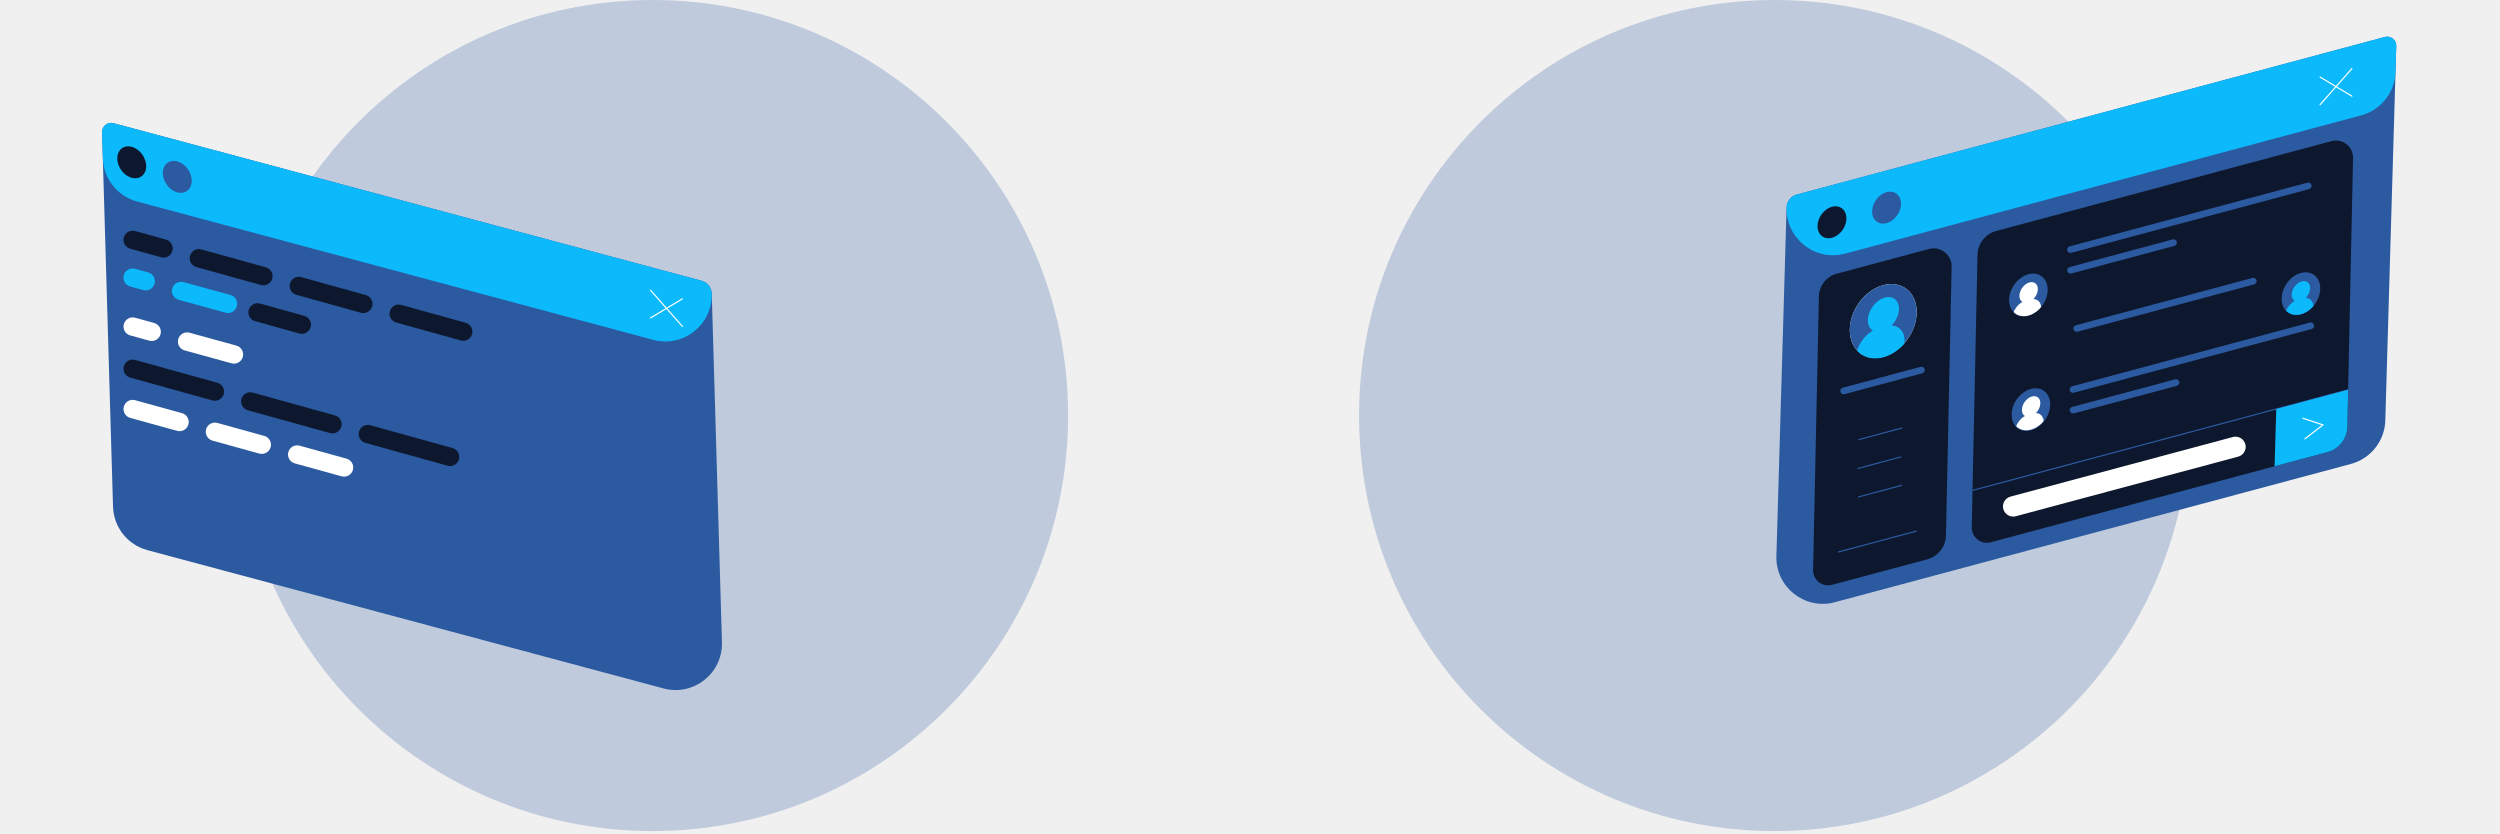
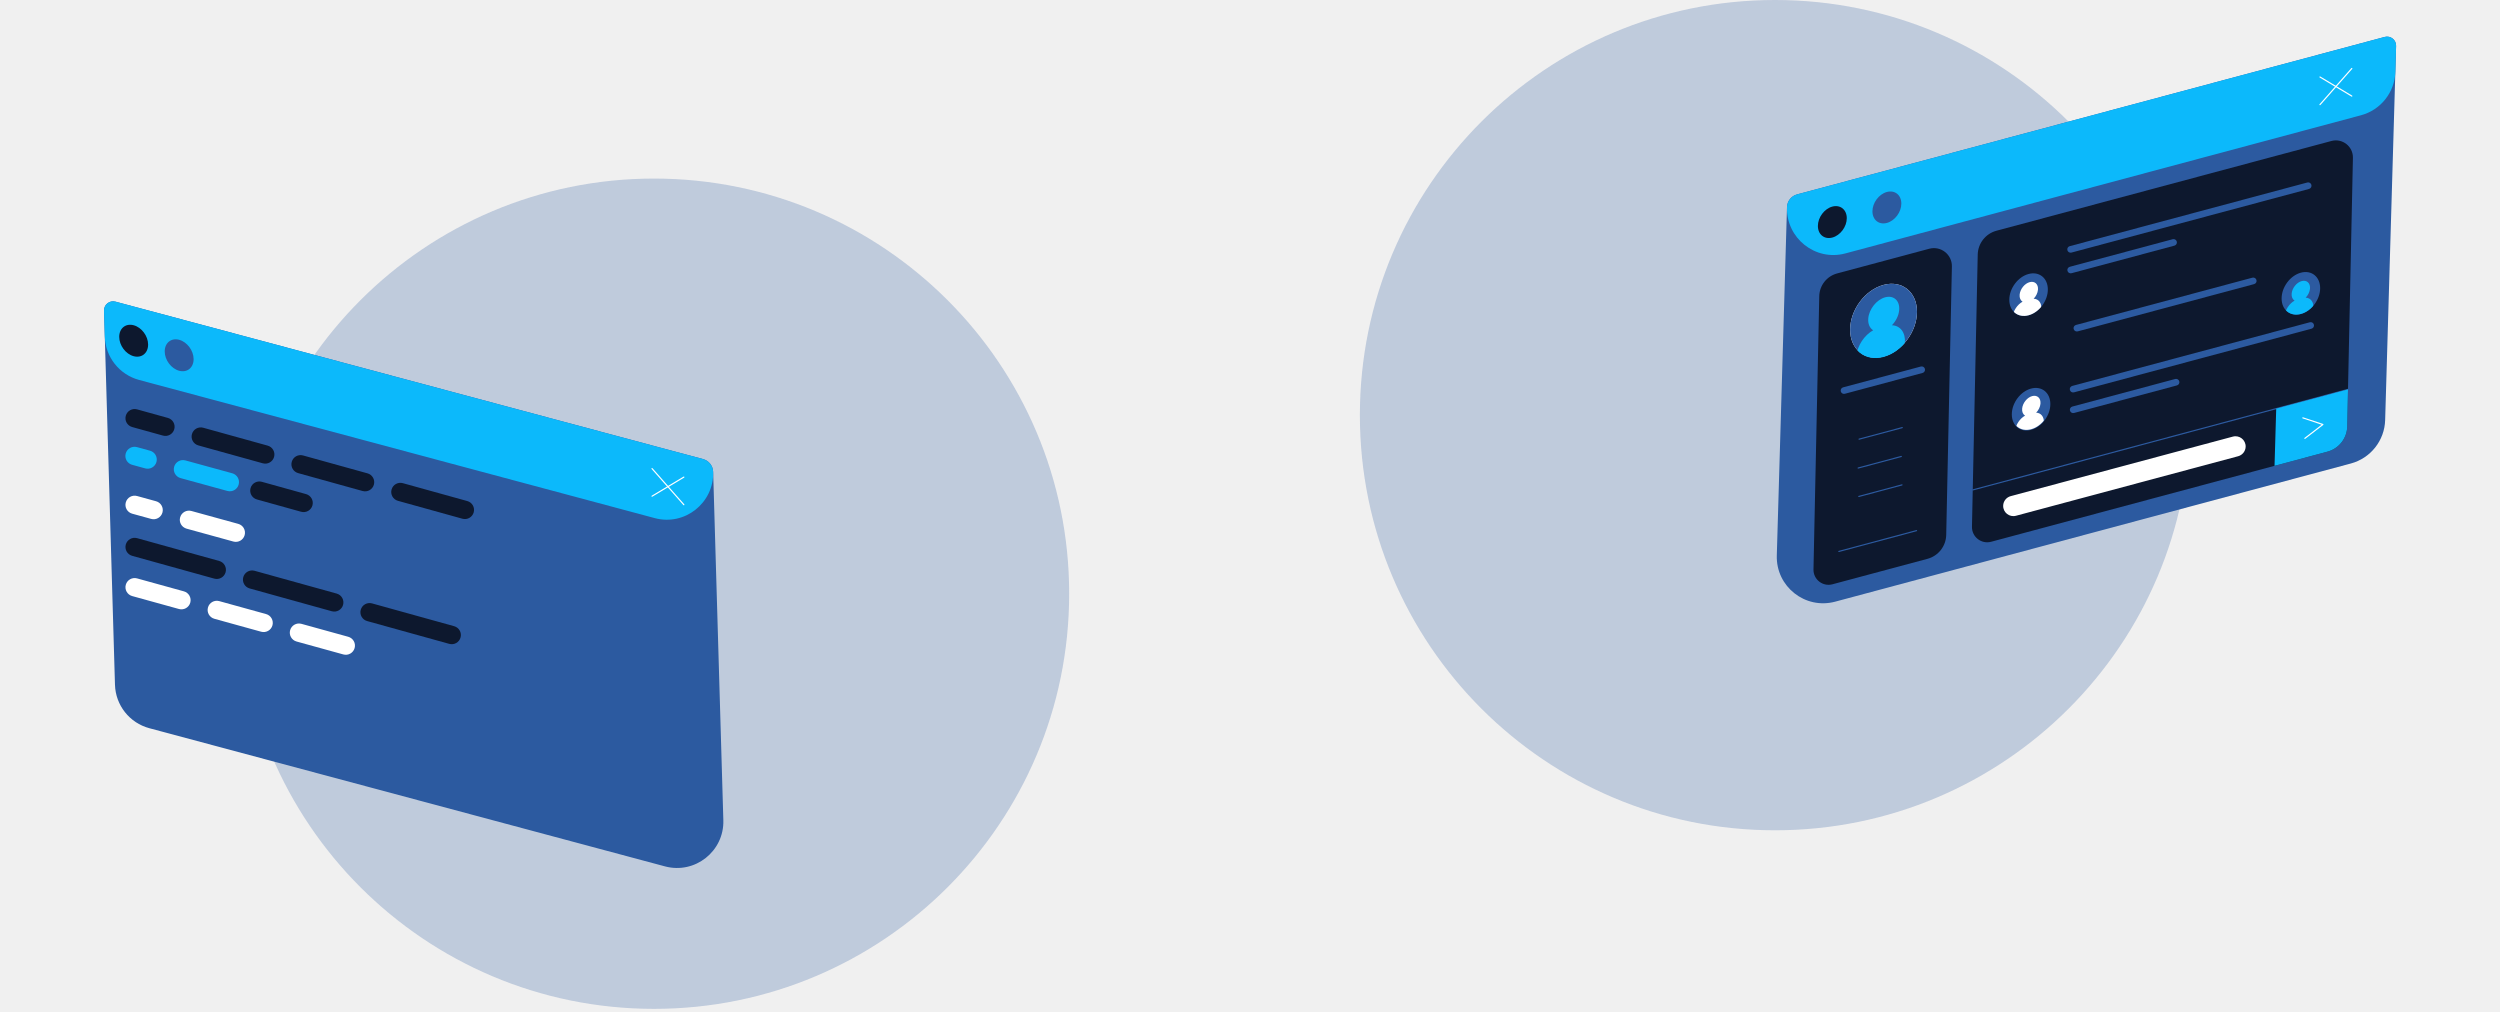
- <svg xmlns="http://www.w3.org/2000/svg" width="1077" height="359" viewBox="0 0 1077 359" fill="none">
-   <path opacity="0.5" fill-rule="evenodd" clip-rule="evenodd" d="M943.512 179.011C943.512 277.876 863.366 358.022 764.501 358.022C665.636 358.022 585.49 277.876 585.49 179.011C585.49 80.146 665.636 0 764.501 0C863.366 0 943.512 80.146 943.512 179.011Z" fill="#2C5AA0" fill-opacity="0.5" />
-   <path fill-rule="evenodd" clip-rule="evenodd" d="M1032.31 19.809L1031.55 45.846L1027.59 181.13C1027.34 189.962 1021.31 197.577 1012.78 199.864L790.435 259.441C777.498 262.908 764.876 252.926 765.267 239.538L768.874 116.23L769.661 89.327C769.737 86.728 771.508 84.486 774.02 83.813L1027.4 15.921C1029.92 15.244 1032.39 17.195 1032.31 19.809Z" fill="#2C5AA0" />
-   <path fill-rule="evenodd" clip-rule="evenodd" d="M1032.31 19.809L1031.99 30.966C1031.73 39.797 1025.71 47.412 1017.17 49.699L794.827 109.276C781.89 112.742 769.269 102.715 769.661 89.327V89.327C769.737 86.728 771.508 84.486 774.02 83.813L1027.4 15.921C1029.92 15.244 1032.39 17.195 1032.31 19.809Z" fill="#0CB9FB" />
-   <path fill-rule="evenodd" clip-rule="evenodd" d="M795.443 94.087C795.443 97.775 792.654 101.511 789.214 102.433C785.774 103.354 782.985 101.113 782.985 97.425C782.985 93.738 785.774 90.002 789.214 89.08C792.654 88.158 795.443 90.4 795.443 94.087Z" fill="#0D182E" />
-   <path fill-rule="evenodd" clip-rule="evenodd" d="M818.967 87.784C818.967 91.472 816.178 95.208 812.738 96.129C809.297 97.051 806.508 94.81 806.508 91.122C806.508 87.435 809.297 83.698 812.737 82.777C816.178 81.855 818.967 84.097 818.967 87.784Z" fill="#2C5AA0" />
-   <path fill-rule="evenodd" clip-rule="evenodd" d="M1013.28 41.681C1013.21 41.699 1013.14 41.691 1013.08 41.653L999.356 33.424C999.235 33.352 999.195 33.194 999.268 33.073C999.341 32.952 999.498 32.912 999.619 32.985L1013.34 41.214C1013.46 41.287 1013.5 41.444 1013.43 41.566C1013.39 41.625 1013.34 41.664 1013.28 41.681Z" fill="white" />
-   <path fill-rule="evenodd" clip-rule="evenodd" d="M999.554 45.358C999.474 45.379 999.385 45.362 999.319 45.303C999.212 45.209 999.202 45.048 999.296 44.941L1013.02 29.359C1013.11 29.253 1013.27 29.242 1013.38 29.336C1013.48 29.429 1013.5 29.591 1013.4 29.697L999.68 45.28C999.645 45.319 999.601 45.345 999.554 45.358Z" fill="white" />
-   <path fill-rule="evenodd" clip-rule="evenodd" d="M1013.69 68.058L1011.57 167.9L1011.24 183.878C1011.13 188.996 1007.65 193.426 1002.71 194.751L857.686 233.61C853.461 234.742 849.332 231.503 849.423 227.13L851.906 109.786C852.009 104.943 855.298 100.749 859.976 99.496L1004.42 60.791C1009.16 59.522 1013.79 63.154 1013.69 68.058Z" fill="#0D182E" />
-   <path fill-rule="evenodd" clip-rule="evenodd" d="M783.577 127.707L781.083 245.533C780.991 249.861 785.078 253.066 789.258 251.945L830.244 240.963C834.925 239.709 838.215 235.514 838.318 230.668L840.767 114.916C840.877 109.749 835.997 105.921 831.004 107.259L791.261 117.908C786.806 119.102 783.674 123.095 783.577 127.707Z" fill="#0D182E" />
-   <path fill-rule="evenodd" clip-rule="evenodd" d="M828.12 160.815L794.611 169.794C793.846 169.999 793.06 169.545 792.855 168.78C792.65 168.015 793.103 167.228 793.869 167.023L827.377 158.045C828.142 157.84 828.929 158.294 829.134 159.059C829.339 159.824 828.885 160.61 828.12 160.815Z" fill="#2C5AA0" />
-   <path fill-rule="evenodd" clip-rule="evenodd" d="M994.773 81.463L892.324 108.914C891.559 109.119 890.773 108.665 890.568 107.9C890.363 107.134 890.817 106.348 891.582 106.143L994.031 78.692C994.796 78.487 995.582 78.941 995.787 79.706C995.992 80.471 995.539 81.258 994.773 81.463Z" fill="#2C5AA0" />
-   <path fill-rule="evenodd" clip-rule="evenodd" d="M971.085 122.508L895.024 142.888C894.259 143.093 893.473 142.639 893.268 141.874C893.063 141.109 893.517 140.323 894.282 140.118L970.342 119.737C971.108 119.532 971.894 119.986 972.099 120.751C972.304 121.516 971.85 122.303 971.085 122.508Z" fill="#2C5AA0" />
-   <path fill-rule="evenodd" clip-rule="evenodd" d="M936.73 105.92L892.357 117.81C891.592 118.015 890.805 117.561 890.6 116.796C890.395 116.031 890.849 115.244 891.614 115.039L935.987 103.15C936.752 102.945 937.539 103.399 937.744 104.164C937.949 104.929 937.495 105.715 936.73 105.92Z" fill="#2C5AA0" />
-   <path fill-rule="evenodd" clip-rule="evenodd" d="M995.854 141.731L893.405 169.182C892.64 169.387 891.854 168.933 891.649 168.168C891.444 167.402 891.898 166.616 892.663 166.411L995.112 138.96C995.877 138.755 996.663 139.209 996.868 139.974C997.073 140.739 996.619 141.526 995.854 141.731Z" fill="#2C5AA0" />
-   <path fill-rule="evenodd" clip-rule="evenodd" d="M937.81 166.188L893.438 178.078C892.672 178.283 891.886 177.829 891.681 177.064C891.476 176.299 891.93 175.513 892.695 175.307L937.068 163.418C937.833 163.213 938.619 163.667 938.824 164.432C939.029 165.197 938.576 165.983 937.81 166.188Z" fill="#2C5AA0" />
-   <path fill-rule="evenodd" clip-rule="evenodd" d="M819.422 184.633L800.807 189.621C800.67 189.658 800.529 189.577 800.493 189.44C800.456 189.303 800.537 189.163 800.674 189.126L819.29 184.138C819.426 184.102 819.567 184.183 819.603 184.32C819.64 184.456 819.559 184.597 819.422 184.633Z" fill="#2C5AA0" />
-   <path fill-rule="evenodd" clip-rule="evenodd" d="M819.021 197.075L800.406 202.063C800.269 202.1 800.129 202.019 800.092 201.882C800.055 201.745 800.136 201.605 800.273 201.568L818.889 196.58C819.026 196.544 819.166 196.625 819.203 196.761C819.239 196.898 819.158 197.038 819.021 197.075Z" fill="#2C5AA0" />
-   <path fill-rule="evenodd" clip-rule="evenodd" d="M819.309 209.332L800.694 214.32C800.557 214.357 800.417 214.276 800.38 214.139C800.343 214.002 800.424 213.862 800.561 213.825L819.177 208.837C819.314 208.801 819.454 208.882 819.491 209.019C819.527 209.155 819.446 209.295 819.309 209.332Z" fill="#2C5AA0" />
-   <path fill-rule="evenodd" clip-rule="evenodd" d="M825.594 229.052L792.086 238.03C791.949 238.067 791.809 237.986 791.772 237.849C791.736 237.712 791.817 237.572 791.953 237.535L825.462 228.557C825.599 228.52 825.739 228.601 825.775 228.738C825.812 228.875 825.731 229.015 825.594 229.052Z" fill="#2C5AA0" />
-   <path fill-rule="evenodd" clip-rule="evenodd" d="M1011.64 168.148L849.826 211.506C849.689 211.543 849.549 211.462 849.512 211.325C849.475 211.188 849.557 211.048 849.693 211.011L1011.51 167.653C1011.65 167.616 1011.79 167.697 1011.82 167.834C1011.86 167.971 1011.78 168.111 1011.64 168.148Z" fill="#2C5AA0" />
-   <path fill-rule="evenodd" clip-rule="evenodd" d="M961.925 188.266L866.124 213.936C864.258 214.436 862.94 216.099 862.88 218.03C862.788 220.966 865.554 223.158 868.391 222.398L964.192 196.728C966.058 196.228 967.376 194.565 967.437 192.634C967.528 189.699 964.762 187.506 961.925 188.266Z" fill="white" />
-   <path fill-rule="evenodd" clip-rule="evenodd" d="M1011.57 167.9L1011.24 183.877C1011.13 188.996 1007.65 193.426 1002.71 194.751L979.887 200.866L980.615 176.196L1011.57 167.9Z" fill="#0CB9FB" />
-   <path fill-rule="evenodd" clip-rule="evenodd" d="M993.039 189.264C992.942 189.29 992.835 189.257 992.77 189.173C992.683 189.06 992.704 188.9 992.817 188.813L1000.19 183.135L992.019 180.424C991.885 180.379 991.813 180.234 991.857 180.1C991.902 179.966 992.047 179.894 992.181 179.937L1000.81 182.801C1000.9 182.831 1000.97 182.908 1000.98 183.001C1001 183.095 1000.96 183.189 1000.89 183.247L993.129 189.219C993.101 189.24 993.071 189.255 993.039 189.264Z" fill="white" />
-   <path fill-rule="evenodd" clip-rule="evenodd" d="M883.221 174.229C883.221 179.146 879.501 184.13 874.913 185.36C870.324 186.589 866.604 183.599 866.604 178.681C866.604 173.763 870.324 168.779 874.912 167.55C879.501 166.32 883.221 169.31 883.221 174.229Z" fill="#2C5AA0" />
-   <path fill-rule="evenodd" clip-rule="evenodd" d="M825.713 134.437C825.713 142.969 819.26 151.615 811.299 153.748C803.339 155.881 796.885 150.694 796.886 142.161C796.885 133.629 803.339 124.983 811.299 122.85C819.26 120.717 825.713 125.905 825.713 134.437Z" fill="white" />
-   <path fill-rule="evenodd" clip-rule="evenodd" d="M825.713 134.437C825.713 142.969 819.26 151.615 811.299 153.748C803.339 155.881 796.885 150.694 796.886 142.161C796.885 133.629 803.339 124.983 811.299 122.85C819.26 120.717 825.713 125.905 825.713 134.437Z" fill="#2C5AA0" />
-   <mask id="mask0_512_78" style="mask-type:alpha" maskUnits="userSpaceOnUse" x="796" y="122" width="30" height="33">
-     <path d="M796.885 142.335C796.885 150.867 803.338 156.054 811.299 153.921C819.26 151.788 825.713 143.142 825.713 134.61C825.713 126.078 819.259 120.891 811.299 123.024C803.338 125.157 796.885 133.802 796.885 142.335Z" fill="white" />
-   </mask>
-   <g mask="url(#mask0_512_78)">
-     <path fill-rule="evenodd" clip-rule="evenodd" d="M814.902 140.246L814.899 140.247C816.615 138.482 817.832 136.095 818.039 133.72C818.393 129.679 815.695 127.203 812.014 128.19C808.332 129.176 805.061 133.251 804.708 137.292C804.5 139.667 805.348 141.501 806.829 142.409L806.828 142.409C803.043 144.53 800.017 148.967 799.632 153.371L799.203 158.266L820.049 152.68L820.478 147.785C820.863 143.381 818.487 140.392 814.902 140.246Z" fill="#0CB9FB" />
+ <svg xmlns="http://www.w3.org/2000/svg" width="1078" height="436" viewBox="0 0 1078 436" fill="none">
+   <g id="BlitCore Diagram">
+     <g id="code_screen">
+       <g id="ui">
+         <path id="Background" opacity="0.5" fill-rule="evenodd" clip-rule="evenodd" d="M944.401 179.011C944.401 277.876 864.255 358.022 765.39 358.022C666.525 358.022 586.379 277.876 586.379 179.011C586.379 80.146 666.525 0 765.39 0C864.255 0 944.401 80.146 944.401 179.011Z" fill="#2C5AA0" fill-opacity="0.5" />
+         <g id="ui_screen">
+           <g id="ui_window">
+             <g id="Group-53">
+               <path id="Fill-3" fill-rule="evenodd" clip-rule="evenodd" d="M1033.2 19.809L1032.44 45.846L1028.48 181.13C1028.23 189.962 1022.2 197.577 1013.67 199.864L791.324 259.441C778.387 262.908 765.765 252.926 766.156 239.538L769.762 116.23L770.55 89.327C770.626 86.728 772.397 84.486 774.909 83.813L1028.29 15.921C1030.81 15.244 1033.28 17.195 1033.2 19.809Z" fill="#2C5AA0" />
+               <path id="Fill-5" fill-rule="evenodd" clip-rule="evenodd" d="M1033.2 19.809L1032.88 30.966C1032.62 39.797 1026.59 47.412 1018.06 49.699L795.716 109.276C782.779 112.742 770.158 102.715 770.55 89.327V89.327C770.626 86.728 772.397 84.486 774.909 83.813L1028.29 15.921C1030.81 15.244 1033.28 17.195 1033.2 19.809Z" fill="#0CB9FB" />
+               <path id="Fill-7" fill-rule="evenodd" clip-rule="evenodd" d="M796.332 94.087C796.332 97.775 793.543 101.511 790.103 102.433C786.663 103.354 783.874 101.113 783.874 97.425C783.874 93.738 786.663 90.002 790.103 89.08C793.543 88.158 796.332 90.4 796.332 94.087Z" fill="#0D182E" />
+               <path id="Fill-9" fill-rule="evenodd" clip-rule="evenodd" d="M819.856 87.784C819.856 91.472 817.067 95.208 813.626 96.129C810.186 97.051 807.397 94.81 807.397 91.122C807.397 87.435 810.186 83.698 813.626 82.777C817.067 81.855 819.856 84.097 819.856 87.784Z" fill="#2C5AA0" />
+               <path id="Fill-11" fill-rule="evenodd" clip-rule="evenodd" d="M1014.16 41.681C1014.1 41.699 1014.03 41.691 1013.97 41.653L1000.24 33.424C1000.12 33.352 1000.08 33.194 1000.16 33.073C1000.23 32.952 1000.39 32.912 1000.51 32.985L1014.23 41.214C1014.35 41.287 1014.39 41.444 1014.32 41.566C1014.28 41.625 1014.23 41.664 1014.16 41.681Z" fill="white" />
+               <path id="Fill-13" fill-rule="evenodd" clip-rule="evenodd" d="M1000.44 45.358C1000.36 45.379 1000.27 45.362 1000.21 45.303C1000.1 45.209 1000.09 45.048 1000.18 44.941L1013.91 29.359C1014 29.253 1014.16 29.242 1014.27 29.336C1014.37 29.429 1014.38 29.591 1014.29 29.697L1000.57 45.28C1000.53 45.319 1000.49 45.345 1000.44 45.358Z" fill="white" />
+               <path id="Fill-15" fill-rule="evenodd" clip-rule="evenodd" d="M1014.58 68.058L1012.46 167.9L1012.13 183.878C1012.02 188.996 1008.54 193.426 1003.6 194.751L858.575 233.61C854.35 234.742 850.22 231.503 850.312 227.13L852.795 109.786C852.898 104.943 856.187 100.749 860.865 99.496L1005.31 60.791C1010.05 59.522 1014.68 63.154 1014.58 68.058Z" fill="#0D182E" />
+               <path id="Fill-17" fill-rule="evenodd" clip-rule="evenodd" d="M784.465 127.707L781.972 245.533C781.88 249.861 785.967 253.066 790.147 251.945L831.133 240.963C835.814 239.709 839.104 235.514 839.207 230.668L841.656 114.916C841.766 109.749 836.886 105.921 831.893 107.259L792.15 117.908C787.695 119.102 784.563 123.095 784.465 127.707Z" fill="#0D182E" />
+               <path id="Fill-19" fill-rule="evenodd" clip-rule="evenodd" d="M829.009 160.815L795.5 169.794C794.735 169.999 793.949 169.545 793.744 168.78C793.538 168.015 793.992 167.228 794.757 167.023L828.266 158.045C829.031 157.84 829.818 158.294 830.023 159.059C830.228 159.824 829.774 160.61 829.009 160.815Z" fill="#2C5AA0" />
+               <path id="Fill-21" fill-rule="evenodd" clip-rule="evenodd" d="M995.662 81.463L893.213 108.914C892.448 109.119 891.662 108.665 891.457 107.9C891.252 107.134 891.706 106.348 892.471 106.143L994.92 78.692C995.685 78.487 996.471 78.941 996.676 79.706C996.881 80.471 996.427 81.258 995.662 81.463Z" fill="#2C5AA0" />
+               <path id="Fill-23" fill-rule="evenodd" clip-rule="evenodd" d="M971.974 122.508L895.913 142.888C895.148 143.093 894.362 142.639 894.157 141.874C893.952 141.109 894.405 140.323 895.171 140.118L971.231 119.737C971.997 119.532 972.783 119.986 972.988 120.751C973.193 121.516 972.739 122.303 971.974 122.508Z" fill="#2C5AA0" />
+               <path id="Fill-25" fill-rule="evenodd" clip-rule="evenodd" d="M937.618 105.92L893.246 117.81C892.481 118.015 891.694 117.561 891.489 116.796C891.284 116.031 891.738 115.244 892.503 115.039L936.876 103.15C937.641 102.945 938.427 103.399 938.632 104.164C938.837 104.929 938.384 105.715 937.618 105.92Z" fill="#2C5AA0" />
+               <path id="Fill-27" fill-rule="evenodd" clip-rule="evenodd" d="M996.743 141.731L894.294 169.182C893.529 169.387 892.743 168.933 892.538 168.168C892.333 167.402 892.787 166.616 893.552 166.411L996.001 138.96C996.766 138.755 997.552 139.209 997.757 139.974C997.962 140.739 997.508 141.526 996.743 141.731Z" fill="#2C5AA0" />
+               <path id="Fill-29" fill-rule="evenodd" clip-rule="evenodd" d="M938.699 166.188L894.327 178.078C893.561 178.283 892.775 177.829 892.57 177.064C892.365 176.299 892.819 175.513 893.584 175.307L937.957 163.418C938.722 163.213 939.508 163.667 939.713 164.432C939.918 165.197 939.464 165.983 938.699 166.188Z" fill="#2C5AA0" />
+               <path id="Fill-31" fill-rule="evenodd" clip-rule="evenodd" d="M820.311 184.633L801.695 189.621C801.559 189.658 801.418 189.577 801.382 189.44C801.345 189.303 801.426 189.163 801.563 189.126L820.179 184.138C820.315 184.102 820.456 184.183 820.492 184.32C820.529 184.456 820.448 184.597 820.311 184.633Z" fill="#2C5AA0" />
+               <path id="Fill-33" fill-rule="evenodd" clip-rule="evenodd" d="M819.91 197.075L801.295 202.063C801.158 202.1 801.017 202.019 800.981 201.882C800.944 201.745 801.025 201.605 801.162 201.568L819.778 196.58C819.914 196.544 820.055 196.625 820.091 196.761C820.128 196.898 820.047 197.038 819.91 197.075Z" fill="#2C5AA0" />
+               <path id="Fill-35" fill-rule="evenodd" clip-rule="evenodd" d="M820.198 209.332L801.583 214.32C801.446 214.357 801.306 214.276 801.269 214.139C801.232 214.002 801.313 213.862 801.45 213.825L820.066 208.837C820.203 208.801 820.343 208.882 820.379 209.019C820.416 209.155 820.335 209.295 820.198 209.332Z" fill="#2C5AA0" />
+               <path id="Fill-37" fill-rule="evenodd" clip-rule="evenodd" d="M826.483 229.052L792.975 238.03C792.838 238.067 792.698 237.986 792.661 237.849C792.624 237.712 792.705 237.572 792.842 237.535L826.351 228.557C826.487 228.52 826.628 228.601 826.664 228.738C826.701 228.875 826.62 229.015 826.483 229.052Z" fill="#2C5AA0" />
+               <path id="Fill-39" fill-rule="evenodd" clip-rule="evenodd" d="M1012.53 168.148L850.714 211.506C850.578 211.543 850.438 211.462 850.401 211.325C850.364 211.188 850.445 211.048 850.582 211.011L1012.4 167.653C1012.53 167.616 1012.67 167.697 1012.71 167.834C1012.75 167.971 1012.67 168.111 1012.53 168.148Z" fill="#2C5AA0" />
+               <path id="Fill-41" fill-rule="evenodd" clip-rule="evenodd" d="M962.814 188.266L867.013 213.936C865.147 214.436 863.829 216.099 863.769 218.03C863.677 220.966 866.443 223.158 869.28 222.398L965.081 196.728C966.947 196.228 968.265 194.565 968.325 192.634C968.417 189.699 965.651 187.506 962.814 188.266Z" fill="white" />
+               <path id="Fill-43" fill-rule="evenodd" clip-rule="evenodd" d="M1012.46 167.9L1012.13 183.877C1012.02 188.996 1008.54 193.426 1003.6 194.751L980.776 200.866L981.504 176.196L1012.46 167.9Z" fill="#0CB9FB" />
+               <path id="Fill-45" fill-rule="evenodd" clip-rule="evenodd" d="M993.928 189.264C993.831 189.29 993.724 189.257 993.659 189.173C993.572 189.06 993.593 188.9 993.705 188.813L1001.08 183.135L992.908 180.424C992.774 180.379 992.702 180.234 992.746 180.1C992.791 179.966 992.936 179.894 993.07 179.937L1001.7 182.801C1001.79 182.831 1001.85 182.908 1001.87 183.001C1001.89 183.095 1001.85 183.189 1001.77 183.247L994.018 189.219C993.99 189.24 993.96 189.255 993.928 189.264Z" fill="white" />
+               <path id="Fill-47" fill-rule="evenodd" clip-rule="evenodd" d="M884.11 174.229C884.11 179.146 880.39 184.13 875.801 185.36C871.213 186.589 867.493 183.599 867.493 178.681C867.493 173.763 871.213 168.779 875.801 167.55C880.39 166.32 884.11 169.31 884.11 174.229Z" fill="#2C5AA0" />
+               <path id="Fill-49" fill-rule="evenodd" clip-rule="evenodd" d="M826.602 134.437C826.602 142.969 820.149 151.615 812.188 153.748C804.228 155.881 797.774 150.694 797.774 142.161C797.774 133.629 804.228 124.983 812.188 122.85C820.149 120.717 826.602 125.905 826.602 134.437Z" fill="white" />
+               <path id="Fill-51" fill-rule="evenodd" clip-rule="evenodd" d="M826.602 134.437C826.602 142.969 820.149 151.615 812.188 153.748C804.228 155.881 797.774 150.694 797.774 142.161C797.774 133.629 804.228 124.983 812.188 122.85C820.149 120.717 826.602 125.905 826.602 134.437Z" fill="#2C5AA0" />
+             </g>
+             <g id="Group-56">
+               <mask id="mask0_512_78" style="mask-type:alpha" maskUnits="userSpaceOnUse" x="797" y="122" width="30" height="33">
+                 <g id="masterspot-illustrationchatting-mask-2">
+                   <path id="Vector" d="M797.774 142.335C797.774 150.867 804.227 156.054 812.188 153.921C820.148 151.788 826.602 143.142 826.602 134.61C826.602 126.078 820.148 120.891 812.188 123.024C804.227 125.157 797.774 133.802 797.774 142.335Z" fill="white" />
+                 </g>
+               </mask>
+               <g mask="url(#mask0_512_78)">
+                 <path id="Fill-54" fill-rule="evenodd" clip-rule="evenodd" d="M815.79 140.246L815.788 140.247C817.503 138.482 818.721 136.095 818.928 133.72C819.282 129.679 816.584 127.203 812.902 128.19C809.221 129.176 805.95 133.251 805.597 137.292C805.389 139.667 806.237 141.501 807.718 142.409L807.717 142.409C803.932 144.53 800.906 148.967 800.521 153.371L800.092 158.266L820.938 152.68L821.367 147.785C821.752 143.381 819.375 140.392 815.79 140.246Z" fill="#0CB9FB" />
+               </g>
+             </g>
+             <path id="Fill-57" fill-rule="evenodd" clip-rule="evenodd" d="M883.029 124.822C883.029 129.74 879.309 134.724 874.72 135.953C870.132 137.183 866.412 134.192 866.412 129.274C866.412 124.356 870.131 119.372 874.72 118.143C879.309 116.913 883.029 119.904 883.029 124.822Z" fill="#2C5AA0" />
+             <g id="Group-61">
+               <mask id="mask1_512_78" style="mask-type:alpha" maskUnits="userSpaceOnUse" x="866" y="117" width="18" height="20">
+                 <g id="masterspot-illustrationchatting-mask-4">
+                   <path id="Vector_2" d="M866.412 129.274C866.412 134.192 870.132 137.183 874.72 135.953C879.309 134.724 883.029 129.74 883.029 124.822C883.029 119.904 879.309 116.913 874.72 118.143C870.131 119.372 866.412 124.356 866.412 129.274Z" fill="white" />
+                 </g>
+               </mask>
+               <g mask="url(#mask1_512_78)">
+                 <path id="Fill-59" fill-rule="evenodd" clip-rule="evenodd" d="M876.912 128.803L876.91 128.803C877.927 127.757 878.649 126.342 878.772 124.934C878.982 122.538 877.382 121.07 875.2 121.655C873.017 122.24 871.078 124.656 870.868 127.051C870.745 128.46 871.247 129.547 872.126 130.086L872.125 130.086C869.881 131.343 868.087 133.973 867.859 136.584L867.605 139.487L879.964 136.175L880.218 133.273C880.446 130.662 879.037 128.89 876.912 128.803Z" fill="white" />
+               </g>
+             </g>
+             <path id="Fill-62" fill-rule="evenodd" clip-rule="evenodd" d="M1000.45 124.254C1000.45 129.172 996.729 134.156 992.141 135.386C987.552 136.615 983.832 133.625 983.832 128.707C983.832 123.789 987.552 118.805 992.141 117.576C996.729 116.346 1000.45 119.336 1000.45 124.254Z" fill="#2C5AA0" />
+             <g id="Group-66">
+               <mask id="mask2_512_78" style="mask-type:alpha" maskUnits="userSpaceOnUse" x="983" y="117" width="18" height="19">
+                 <g id="masterspot-illustrationchatting-mask-6">
+                   <path id="Vector_3" d="M983.832 128.707C983.832 133.625 987.552 136.615 992.141 135.385C996.729 134.156 1000.45 129.172 1000.45 124.254C1000.45 119.336 996.73 116.346 992.141 117.576C987.552 118.805 983.832 123.789 983.832 128.707Z" fill="white" />
+                 </g>
+               </mask>
+               <g mask="url(#mask2_512_78)">
+                 <path id="Fill-64" fill-rule="evenodd" clip-rule="evenodd" d="M994.208 128.347L994.207 128.347C995.224 127.301 995.945 125.886 996.069 124.477C996.278 122.082 994.679 120.614 992.496 121.199C990.313 121.784 988.374 124.2 988.164 126.595C988.041 128.004 988.544 129.091 989.422 129.629L989.422 129.629C987.178 130.887 985.383 133.517 985.155 136.128L984.901 139.031L997.26 135.719L997.514 132.817C997.743 130.205 996.334 128.433 994.208 128.347Z" fill="#0CB9FB" />
+               </g>
+             </g>
+             <g id="Group-69">
+               <mask id="mask3_512_78" style="mask-type:alpha" maskUnits="userSpaceOnUse" x="867" y="167" width="18" height="19">
+                 <g id="masterspot-illustrationchatting-mask-8">
+                   <path id="Vector_4" d="M867.493 178.412C867.492 183.33 871.212 186.32 875.801 185.091C880.39 183.861 884.11 178.877 884.11 173.959C884.109 169.041 880.389 166.051 875.801 167.281C871.212 168.51 867.493 173.494 867.493 178.412Z" fill="white" />
+                 </g>
+               </mask>
+               <g mask="url(#mask3_512_78)">
+                 <path id="Fill-67" fill-rule="evenodd" clip-rule="evenodd" d="M877.993 177.941L877.991 177.941C879.008 176.895 879.73 175.48 879.853 174.071C880.062 171.676 878.463 170.208 876.28 170.793C874.098 171.378 872.158 173.794 871.949 176.189C871.826 177.598 872.328 178.685 873.206 179.223L873.206 179.223C870.962 180.481 869.168 183.111 868.939 185.722L868.685 188.625L881.045 185.313L881.299 182.411C881.527 179.799 880.118 178.027 877.993 177.941Z" fill="white" />
+               </g>
+             </g>
+           </g>
+         </g>
+       </g>
+       <g id="code">
+         <path id="Background_2" opacity="0.5" fill-rule="evenodd" clip-rule="evenodd" d="M461.025 256.011C461.025 354.876 380.879 435.022 282.014 435.022C183.149 435.022 103.004 354.876 103.004 256.011C103.004 157.146 183.149 77 282.014 77C380.879 77 461.025 157.146 461.025 256.011Z" fill="#2C5AA0" fill-opacity="0.5" />
+         <g id="code_window">
+           <path id="Fill-3_2" fill-rule="evenodd" clip-rule="evenodd" d="M44.859 133.949L45.621 159.987L49.578 295.271C49.836 304.102 55.858 311.718 64.393 314.005L286.737 373.582C299.674 377.048 312.296 367.067 311.905 353.679L308.299 230.371L307.511 203.467C307.435 200.869 305.664 198.627 303.152 197.954L49.774 130.062C47.248 129.385 44.782 131.336 44.859 133.949Z" fill="#2C5AA0" />
+           <g id="Group 26">
+             <path id="Fill-5_2" fill-rule="evenodd" clip-rule="evenodd" d="M44.859 133.949L45.185 145.106C45.444 153.938 51.467 161.553 60.001 163.84L282.345 223.417C295.282 226.883 307.903 216.856 307.511 203.467V203.467C307.435 200.869 305.664 198.627 303.152 197.954L49.774 130.062C47.248 129.385 44.782 131.336 44.859 133.949Z" fill="#0CB9FB" />
+             <path id="Fill-7_2" fill-rule="evenodd" clip-rule="evenodd" d="M51.408 145.251C51.408 148.938 54.197 152.674 57.637 153.596C61.077 154.518 63.867 152.277 63.867 148.589C63.867 144.902 61.077 141.165 57.637 140.244C54.197 139.322 51.408 141.564 51.408 145.251Z" fill="#0D182E" />
+             <path id="Fill-9_2" fill-rule="evenodd" clip-rule="evenodd" d="M71.025 151.528C71.025 155.216 73.814 158.952 77.255 159.874C80.695 160.796 83.484 158.554 83.484 154.867C83.484 151.179 80.695 147.443 77.255 146.521C73.814 145.599 71.025 147.841 71.025 151.528Z" fill="#2C5AA0" />
+             <g id="Group 25">
+               <path id="Fill-11_2" fill-rule="evenodd" clip-rule="evenodd" d="M281.089 214.205C281.154 214.223 281.225 214.215 281.287 214.177L295.009 205.948C295.13 205.876 295.17 205.718 295.097 205.597C295.024 205.476 294.867 205.436 294.746 205.509L281.023 213.738C280.902 213.811 280.863 213.968 280.936 214.09C280.971 214.149 281.027 214.189 281.089 214.205Z" fill="white" />
+               <path id="Fill-13_2" fill-rule="evenodd" clip-rule="evenodd" d="M294.811 217.882C294.891 217.903 294.98 217.886 295.046 217.827C295.153 217.733 295.163 217.572 295.069 217.465L281.347 201.883C281.254 201.777 281.093 201.766 280.986 201.86C280.88 201.953 280.87 202.115 280.963 202.221L294.685 217.804C294.72 217.843 294.764 217.869 294.811 217.882Z" fill="white" />
+             </g>
+           </g>
+           <g id="code_2">
+             <path id="Path_3" fill-rule="evenodd" clip-rule="evenodd" d="M56.991 184.138L70.279 187.827C72.383 188.411 74.561 187.18 75.145 185.076C75.729 182.972 74.498 180.794 72.394 180.21L59.106 176.52C57.003 175.936 54.824 177.168 54.24 179.272C53.656 181.375 54.888 183.554 56.991 184.138ZM113.318 199.776L85.514 192.057C83.411 191.473 82.179 189.294 82.763 187.191C83.347 185.087 85.526 183.855 87.629 184.44L115.433 192.159C117.537 192.743 118.768 194.922 118.184 197.025C117.6 199.129 115.422 200.361 113.318 199.776ZM128.553 204.007L156.357 211.726C158.461 212.31 160.64 211.078 161.223 208.975C161.808 206.871 160.576 204.692 158.472 204.109L130.668 196.389C128.565 195.805 126.386 197.037 125.802 199.14C125.218 201.244 126.45 203.422 128.553 204.007ZM171.592 215.956L199.396 223.675C201.5 224.259 203.678 223.028 204.262 220.924C204.846 218.82 203.614 216.642 201.511 216.058L173.707 208.338C171.604 207.754 169.425 208.986 168.841 211.089C168.257 213.193 169.489 215.372 171.592 215.956Z" fill="#0D182E" />
+             <path id="Path Copy" fill-rule="evenodd" clip-rule="evenodd" d="M143.353 224.653L163.546 230.234C165.65 230.816 167.827 229.582 168.409 227.478C168.99 225.374 167.756 223.196 165.652 222.615L145.459 217.033C143.355 216.452 141.178 217.686 140.596 219.79C140.014 221.894 141.249 224.072 143.353 224.653ZM178.786 234.447L198.979 240.028C201.083 240.61 203.26 239.375 203.841 237.271C204.423 235.167 203.189 232.99 201.085 232.408L180.892 226.827C178.788 226.245 176.61 227.479 176.029 229.584C175.447 231.688 176.681 233.865 178.786 234.447Z" fill="#2C5AA0" />
+             <path id="Path Copy_2" d="M129.857 220.675L110.782 215.366C108.679 214.78 107.448 212.601 108.034 210.498C108.619 208.394 110.799 207.164 112.902 207.75L131.976 213.059C134.079 213.644 135.31 215.824 134.725 217.927C134.139 220.03 131.96 221.26 129.857 220.675Z" fill="#0D182E" />
+             <path id="Path Copy_3" fill-rule="evenodd" clip-rule="evenodd" d="M56.969 200.421L62.605 201.968C64.71 202.546 66.886 201.308 67.464 199.203C68.041 197.098 66.803 194.923 64.698 194.345L59.062 192.797C56.957 192.219 54.782 193.457 54.203 195.563C53.626 197.668 54.864 199.843 56.969 200.421ZM77.852 206.154L98.055 211.7C100.16 212.279 102.335 211.041 102.913 208.935C103.491 206.83 102.253 204.655 100.148 204.077L79.945 198.53C77.84 197.952 75.665 199.191 75.087 201.296C74.509 203.401 75.747 205.576 77.852 206.154Z" fill="#0CB9FB" />
+             <path id="Path Copy 2" fill-rule="evenodd" clip-rule="evenodd" d="M57 221.501L65.191 223.756C67.296 224.336 69.472 223.099 70.051 220.994C70.631 218.889 69.395 216.714 67.29 216.134L59.098 213.879C56.993 213.299 54.817 214.536 54.238 216.64C53.658 218.745 54.895 220.921 57 221.501ZM80.436 227.953L100.634 233.514C102.738 234.094 104.915 232.857 105.494 230.752C106.074 228.648 104.837 226.472 102.732 225.892L82.534 220.331C80.429 219.752 78.253 220.988 77.673 223.093C77.094 225.197 78.331 227.374 80.436 227.953Z" fill="white" />
+             <path id="Path Copy 2_2" d="M142.766 244.812L122.593 239.156C120.491 238.567 119.265 236.385 119.855 234.283C120.444 232.181 122.626 230.955 124.728 231.544L144.9 237.199C147.002 237.789 148.228 239.971 147.639 242.073C147.049 244.175 144.868 245.401 142.766 244.812Z" fill="#2C5AA0" />
+             <path id="Path Copy 3" fill-rule="evenodd" clip-rule="evenodd" d="M56.991 239.673L92.413 249.507C94.516 250.091 96.695 248.859 97.279 246.756C97.863 244.652 96.631 242.473 94.528 241.89L59.106 232.055C57.003 231.471 54.824 232.703 54.24 234.806C53.656 236.91 54.888 239.088 56.991 239.673ZM143.069 263.571L107.648 253.737C105.544 253.153 104.312 250.974 104.897 248.87C105.48 246.767 107.659 245.536 109.763 246.119L145.184 255.954C147.288 256.538 148.519 258.717 147.935 260.82C147.351 262.923 145.173 264.155 143.069 263.571ZM193.726 277.636L158.304 267.801C156.201 267.217 154.969 265.038 155.553 262.935C156.137 260.832 158.316 259.6 160.419 260.183L195.841 270.018C197.944 270.602 199.176 272.781 198.592 274.884C198.008 276.988 195.829 278.219 193.726 277.636Z" fill="#0D182E" />
+             <path id="Path Copy 4" fill-rule="evenodd" clip-rule="evenodd" d="M56.995 257.024L77.188 262.607C79.292 263.188 81.47 261.954 82.051 259.85C82.633 257.746 81.399 255.568 79.295 254.987L59.102 249.404C56.998 248.823 54.821 250.057 54.239 252.161C53.657 254.265 54.891 256.443 56.995 257.024ZM112.62 272.402L92.428 266.819C90.323 266.238 89.089 264.06 89.671 261.956C90.253 259.852 92.43 258.618 94.534 259.199L114.727 264.782C116.831 265.363 118.065 267.541 117.484 269.645C116.902 271.749 114.725 272.983 112.62 272.402ZM148.053 282.197L127.86 276.615C125.756 276.033 124.522 273.856 125.103 271.752C125.685 269.647 127.862 268.413 129.967 268.995L150.159 274.577C152.264 275.159 153.498 277.336 152.916 279.44C152.334 281.544 150.157 282.779 148.053 282.197Z" fill="white" />
+           </g>
+         </g>
+       </g>
+     </g>
  </g>
-   <path fill-rule="evenodd" clip-rule="evenodd" d="M882.14 124.822C882.14 129.74 878.42 134.724 873.832 135.953C869.243 137.183 865.523 134.192 865.523 129.274C865.523 124.356 869.242 119.372 873.831 118.143C878.42 116.913 882.14 119.904 882.14 124.822Z" fill="#2C5AA0" />
-   <mask id="mask1_512_78" style="mask-type:alpha" maskUnits="userSpaceOnUse" x="865" y="117" width="18" height="20">
-     <path d="M865.523 129.274C865.523 134.192 869.243 137.183 873.831 135.953C878.42 134.724 882.14 129.74 882.14 124.822C882.14 119.904 878.42 116.913 873.831 118.143C869.242 119.372 865.523 124.356 865.523 129.274Z" fill="white" />
-   </mask>
-   <g mask="url(#mask1_512_78)">
-     <path fill-rule="evenodd" clip-rule="evenodd" d="M876.023 128.803L876.021 128.803C877.039 127.757 877.76 126.342 877.883 124.934C878.093 122.538 876.493 121.07 874.311 121.655C872.128 122.24 870.189 124.656 869.979 127.051C869.856 128.46 870.358 129.547 871.237 130.086L871.236 130.086C868.992 131.343 867.198 133.973 866.97 136.584L866.716 139.487L879.075 136.175L879.329 133.273C879.557 130.662 878.148 128.89 876.023 128.803Z" fill="white" />
-   </g>
-   <path fill-rule="evenodd" clip-rule="evenodd" d="M999.56 124.254C999.561 129.172 995.84 134.156 991.252 135.386C986.663 136.615 982.943 133.625 982.943 128.707C982.943 123.789 986.663 118.805 991.252 117.576C995.841 116.346 999.56 119.336 999.56 124.254Z" fill="#2C5AA0" />
-   <mask id="mask2_512_78" style="mask-type:alpha" maskUnits="userSpaceOnUse" x="982" y="117" width="18" height="19">
-     <path d="M982.943 128.707C982.943 133.625 986.663 136.615 991.252 135.385C995.84 134.156 999.561 129.172 999.56 124.254C999.561 119.336 995.841 116.346 991.252 117.576C986.663 118.805 982.943 123.789 982.943 128.707Z" fill="white" />
-   </mask>
-   <g mask="url(#mask2_512_78)">
-     <path fill-rule="evenodd" clip-rule="evenodd" d="M993.319 128.347L993.318 128.347C994.335 127.301 995.056 125.886 995.18 124.477C995.389 122.082 993.79 120.614 991.607 121.199C989.424 121.784 987.485 124.2 987.276 126.595C987.152 128.004 987.655 129.091 988.533 129.629L988.533 129.629C986.289 130.887 984.495 133.517 984.266 136.128L984.012 139.031L996.371 135.719L996.625 132.817C996.854 130.205 995.445 128.433 993.319 128.347Z" fill="#0CB9FB" />
-   </g>
-   <mask id="mask3_512_78" style="mask-type:alpha" maskUnits="userSpaceOnUse" x="866" y="167" width="18" height="19">
-     <path d="M866.604 178.412C866.603 183.33 870.323 186.32 874.912 185.091C879.501 183.861 883.221 178.877 883.221 173.959C883.221 169.041 879.501 166.051 874.912 167.281C870.323 168.51 866.604 173.494 866.604 178.412Z" fill="white" />
-   </mask>
-   <g mask="url(#mask3_512_78)">
-     <path fill-rule="evenodd" clip-rule="evenodd" d="M877.104 177.941L877.102 177.941C878.119 176.895 878.841 175.48 878.964 174.071C879.174 171.676 877.574 170.208 875.391 170.793C873.209 171.378 871.27 173.794 871.06 176.189C870.937 177.598 871.439 178.685 872.317 179.223L872.317 179.223C870.073 180.481 868.279 183.111 868.05 185.722L867.797 188.625L880.156 185.313L880.41 182.411C880.638 179.799 879.229 178.027 877.104 177.941Z" fill="white" />
-   </g>
-   <path opacity="0.5" fill-rule="evenodd" clip-rule="evenodd" d="M460.136 179.011C460.136 277.876 379.99 358.022 281.125 358.022C182.26 358.022 102.115 277.876 102.115 179.011C102.115 80.146 182.26 0 281.125 0C379.99 0 460.136 80.146 460.136 179.011Z" fill="#2C5AA0" fill-opacity="0.5" />
-   <path fill-rule="evenodd" clip-rule="evenodd" d="M43.97 56.95L44.732 82.987L48.689 218.271C48.947 227.102 54.969 234.718 63.504 237.005L285.848 296.582C298.785 300.048 311.407 290.067 311.016 276.679L307.41 153.371L306.622 126.468C306.546 123.869 304.775 121.627 302.263 120.954L48.885 53.062C46.359 52.385 43.893 54.336 43.97 56.95Z" fill="#2C5AA0" />
-   <path fill-rule="evenodd" clip-rule="evenodd" d="M43.97 56.949L44.297 68.106C44.555 76.938 50.578 84.553 59.112 86.84L281.456 146.417C294.393 149.883 307.014 139.856 306.622 126.468V126.468C306.546 123.869 304.775 121.627 302.263 120.954L48.885 53.062C46.359 52.385 43.893 54.336 43.97 56.949Z" fill="#0CB9FB" />
-   <path fill-rule="evenodd" clip-rule="evenodd" d="M50.519 68.251C50.519 71.938 53.308 75.675 56.748 76.596C60.188 77.518 62.978 75.277 62.978 71.589C62.978 67.902 60.188 64.165 56.748 63.244C53.308 62.322 50.519 64.564 50.519 68.251Z" fill="#0D182E" />
-   <path fill-rule="evenodd" clip-rule="evenodd" d="M70.136 74.529C70.137 78.216 72.925 81.952 76.366 82.874C79.806 83.796 82.595 81.554 82.595 77.867C82.595 74.18 79.806 70.443 76.366 69.521C72.925 68.599 70.136 70.841 70.136 74.529Z" fill="#2C5AA0" />
-   <path fill-rule="evenodd" clip-rule="evenodd" d="M280.2 137.205C280.265 137.223 280.336 137.215 280.398 137.178L294.12 128.948C294.241 128.876 294.281 128.719 294.208 128.597C294.135 128.476 293.978 128.436 293.857 128.509L280.135 136.738C280.013 136.811 279.974 136.968 280.047 137.09C280.082 137.149 280.138 137.189 280.2 137.205Z" fill="white" />
-   <path fill-rule="evenodd" clip-rule="evenodd" d="M293.922 140.882C294.002 140.904 294.091 140.886 294.157 140.827C294.264 140.733 294.274 140.572 294.18 140.466L280.458 124.883C280.365 124.777 280.204 124.766 280.097 124.86C279.991 124.954 279.981 125.115 280.074 125.221L293.796 140.804C293.831 140.843 293.875 140.869 293.922 140.882Z" fill="white" />
-   <path fill-rule="evenodd" clip-rule="evenodd" d="M56.102 107.138L69.39 110.827C71.494 111.411 73.672 110.18 74.257 108.076C74.84 105.972 73.609 103.794 71.505 103.21L58.217 99.52C56.114 98.937 53.935 100.169 53.351 102.272C52.767 104.375 53.999 106.554 56.102 107.138ZM112.429 122.777L84.625 115.057C82.522 114.473 81.29 112.294 81.874 110.191C82.458 108.088 84.637 106.856 86.74 107.44L114.544 115.159C116.648 115.743 117.879 117.922 117.296 120.025C116.711 122.129 114.533 123.361 112.429 122.777ZM127.665 127.007L155.468 134.726C157.572 135.31 159.751 134.078 160.334 131.975C160.919 129.871 159.687 127.692 157.583 127.109L129.779 119.389C127.676 118.805 125.497 120.037 124.913 122.14C124.329 124.244 125.561 126.422 127.665 127.007ZM170.703 138.956L198.507 146.676C200.611 147.259 202.79 146.028 203.373 143.924C203.957 141.82 202.726 139.642 200.622 139.058L172.818 131.338C170.715 130.755 168.536 131.986 167.952 134.09C167.368 136.193 168.6 138.372 170.703 138.956Z" fill="#0D182E" />
-   <path fill-rule="evenodd" clip-rule="evenodd" d="M142.464 147.654L162.657 153.235C164.761 153.816 166.938 152.582 167.52 150.478C168.101 148.374 166.867 146.196 164.763 145.615L144.57 140.033C142.466 139.452 140.289 140.686 139.707 142.79C139.125 144.895 140.36 147.072 142.464 147.654ZM177.897 157.447L198.09 163.028C200.194 163.61 202.371 162.375 202.952 160.271C203.534 158.167 202.3 155.99 200.196 155.408L180.003 149.827C177.899 149.245 175.721 150.48 175.14 152.584C174.558 154.688 175.793 156.865 177.897 157.447Z" fill="#2C5AA0" />
-   <path d="M128.968 143.675L109.893 138.366C107.79 137.78 106.559 135.601 107.145 133.498C107.73 131.395 109.91 130.165 112.013 130.75L131.087 136.059C133.19 136.644 134.421 138.824 133.836 140.927C133.25 143.03 131.071 144.26 128.968 143.675Z" fill="#0D182E" />
-   <path fill-rule="evenodd" clip-rule="evenodd" d="M56.08 123.421L61.716 124.968C63.821 125.546 65.997 124.308 66.575 122.203C67.153 120.098 65.915 117.923 63.809 117.345L58.173 115.797C56.068 115.219 53.893 116.457 53.315 118.563C52.737 120.668 53.975 122.843 56.08 123.421ZM76.963 129.154L97.166 134.701C99.271 135.279 101.446 134.041 102.024 131.936C102.602 129.83 101.364 127.655 99.259 127.077L79.056 121.53C76.951 120.953 74.776 122.191 74.198 124.296C73.62 126.401 74.858 128.576 76.963 129.154Z" fill="#0CB9FB" />
-   <path fill-rule="evenodd" clip-rule="evenodd" d="M56.111 144.501L64.302 146.756C66.407 147.336 68.583 146.099 69.162 143.994C69.742 141.889 68.506 139.714 66.401 139.134L58.209 136.879C56.104 136.299 53.928 137.536 53.349 139.64C52.77 141.745 54.006 143.921 56.111 144.501ZM79.547 150.953L99.745 156.514C101.85 157.094 104.026 155.857 104.605 153.753C105.185 151.648 103.948 149.472 101.844 148.892L81.645 143.331C79.54 142.752 77.364 143.988 76.784 146.093C76.205 148.198 77.442 150.374 79.547 150.953Z" fill="white" />
-   <path d="M141.877 167.812L121.704 162.156C119.602 161.567 118.376 159.385 118.966 157.283C119.555 155.181 121.737 153.955 123.839 154.544L144.011 160.2C146.113 160.789 147.339 162.971 146.75 165.073C146.16 167.175 143.979 168.401 141.877 167.812Z" fill="#2C5AA0" />
-   <path fill-rule="evenodd" clip-rule="evenodd" d="M56.102 162.673L91.524 172.507C93.627 173.091 95.806 171.859 96.39 169.756C96.974 167.652 95.742 165.474 93.639 164.89L58.217 155.055C56.114 154.471 53.935 155.703 53.351 157.807C52.767 159.91 53.999 162.089 56.102 162.673ZM142.18 186.571L106.759 176.737C104.655 176.153 103.423 173.974 104.008 171.871C104.591 169.767 106.77 168.536 108.874 169.119L144.295 178.954C146.399 179.538 147.63 181.717 147.047 183.82C146.462 185.924 144.284 187.155 142.18 186.571ZM192.837 200.636L157.415 190.801C155.312 190.217 154.08 188.039 154.664 185.935C155.248 183.832 157.427 182.6 159.53 183.184L194.952 193.018C197.055 193.602 198.287 195.781 197.703 197.884C197.119 199.988 194.94 201.22 192.837 200.636Z" fill="#0D182E" />
-   <path fill-rule="evenodd" clip-rule="evenodd" d="M56.107 180.024L76.299 185.607C78.403 186.188 80.581 184.954 81.162 182.85C81.744 180.746 80.51 178.569 78.406 177.987L58.213 172.405C56.109 171.823 53.932 173.057 53.35 175.161C52.768 177.265 54.002 179.443 56.107 180.024ZM111.731 195.402L91.539 189.819C89.435 189.238 88.201 187.06 88.782 184.956C89.364 182.852 91.541 181.618 93.645 182.2L113.838 187.782C115.942 188.364 117.176 190.541 116.595 192.645C116.013 194.749 113.836 195.983 111.731 195.402ZM147.164 205.197L126.971 199.615C124.867 199.033 123.633 196.856 124.215 194.752C124.796 192.647 126.974 191.413 129.078 191.995L149.27 197.577C151.375 198.159 152.609 200.336 152.027 202.44C151.445 204.544 149.268 205.779 147.164 205.197Z" fill="white" />
</svg>
